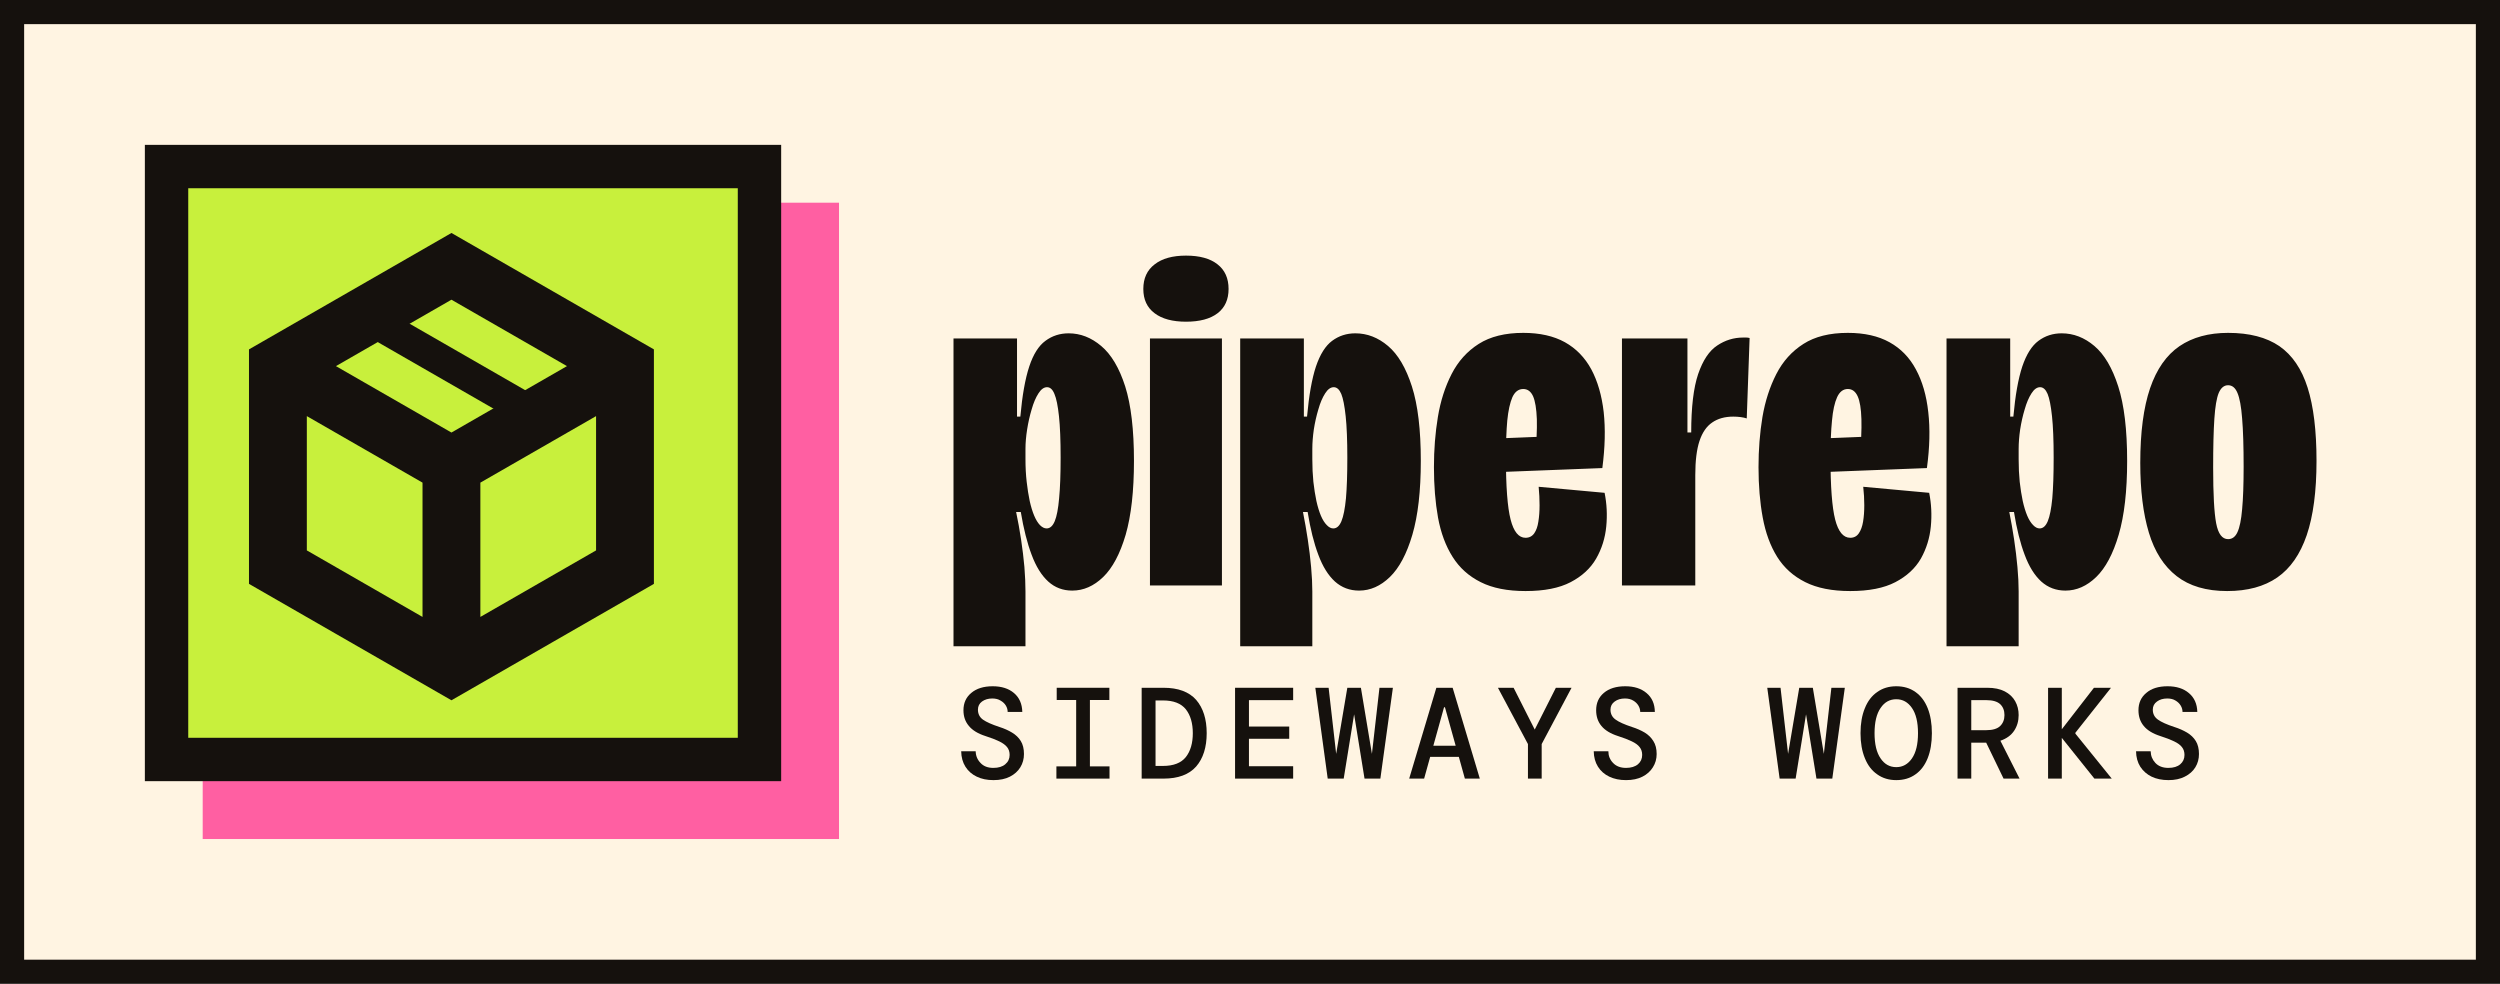
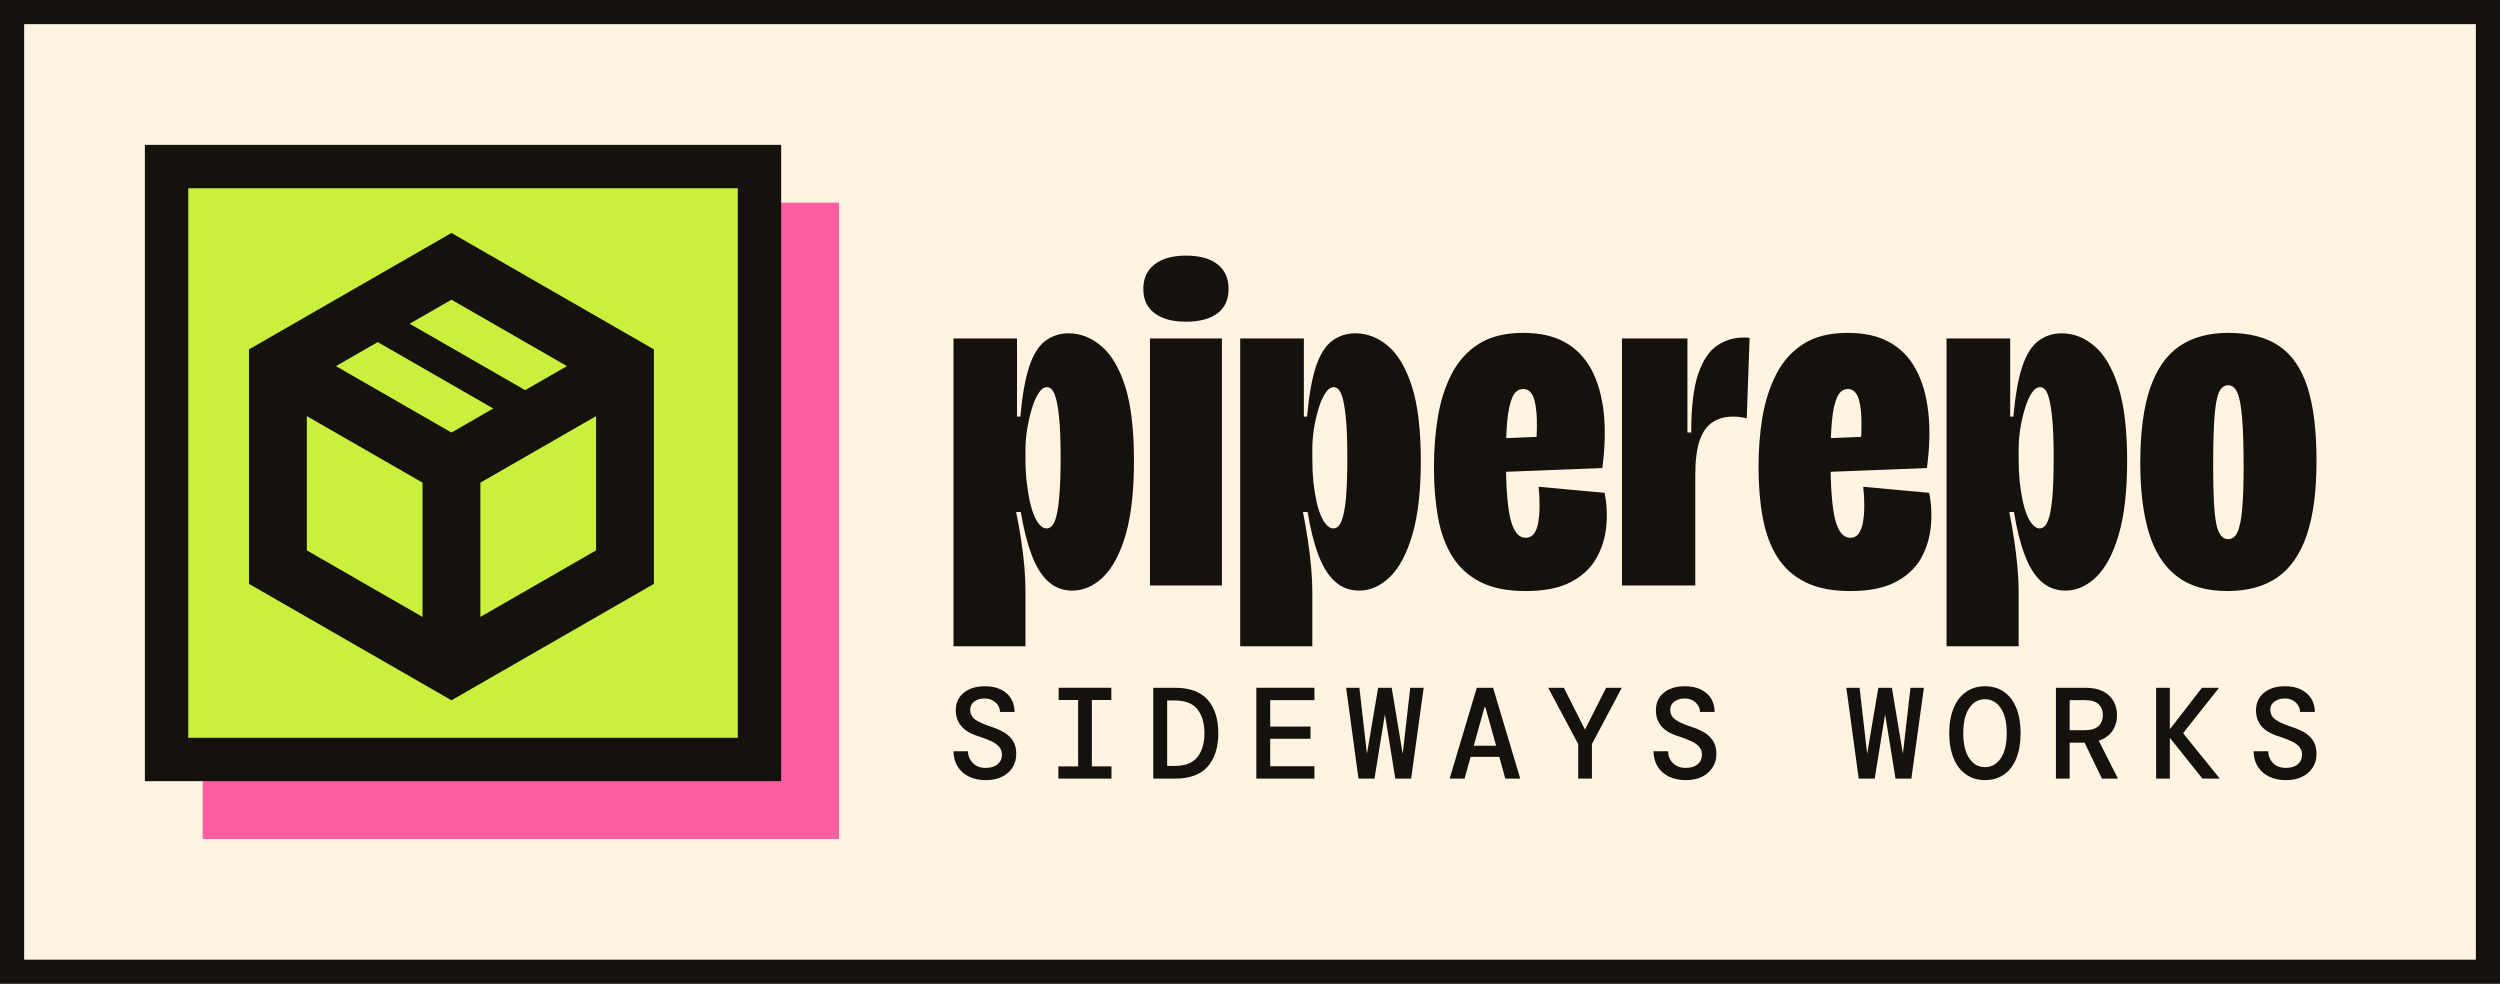
<svg xmlns="http://www.w3.org/2000/svg" viewBox="0 0 1656.8 652" role="img" aria-label="piperepo, by Sideways Works">
  <rect x="8.0" y="8.0" width="1640.8" height="636" fill="#FFF4E2" stroke="#15110D" stroke-width="16" />
  <g transform="translate(96 96)">
    <g transform="scale(0.4792)">
      <rect x="80" y="80" width="880" height="880" fill="#FF5FA2" />
      <rect x="30" y="30" width="820" height="820" fill="#C8F03C" stroke="#15110D" stroke-width="60" />
      <path d="M424 168 L664 306 L664 584 L424 722 L184 584 L184 306 Z M184 306 L424 444 L664 306 M424 444 L424 722" fill="none" stroke="#15110D" stroke-width="80" stroke-linejoin="miter" stroke-linecap="butt" />
      <path d="M304 237 L544 375" fill="none" stroke="#15110D" stroke-width="44" stroke-linecap="butt" />
    </g>
    <path fill="#15110D" transform="translate(530 292)" d="M5.9 40.3V-82.2V-163.7H48V-111.9H50.2Q52.1 -133 56.1 -145.1Q60.1 -157.2 66.8 -162.1Q73.5 -167.1 82.2 -167.1Q93.9 -167.1 103.8 -158.7Q113.8 -150.3 119.7 -131.9Q125.5 -113.5 125.5 -82.5Q125.5 -52.7 120 -33.6Q114.4 -14.6 105.1 -5.6Q95.8 3.4 84.6 3.4Q75.3 3.4 68.7 -2.6Q62 -8.7 57.7 -20.3Q53.3 -31.9 50.5 -48.7H47.4Q49.3 -39.7 50.7 -30.4Q52.1 -21.1 52.9 -12.2Q53.6 -3.4 53.6 4V40.3ZM67.6 -37.8Q71 -37.8 73 -42.6Q75 -47.4 75.9 -57.8Q76.9 -68.2 76.9 -84.6Q76.9 -102 75.8 -112.2Q74.7 -122.5 72.8 -126.9Q71 -131.4 67.9 -131.4Q64.8 -131.4 62.2 -127.3Q59.5 -123.1 57.7 -116.7Q55.8 -110.4 54.7 -103.4Q53.6 -96.4 53.6 -90.5V-83.7Q53.6 -75.6 54.4 -68.7Q55.2 -61.7 56.4 -56Q57.7 -50.2 59.4 -46.2Q61.1 -42.2 63.2 -40Q65.4 -37.8 67.6 -37.8ZM136.1 0V-163.7H183.8V0ZM160 -174.8Q146.6 -174.8 139.2 -180.4Q131.7 -186 131.7 -196.5Q131.7 -207.1 139.2 -212.8Q146.6 -218.6 160 -218.6Q173.6 -218.6 180.9 -212.8Q188.2 -207.1 188.2 -196.5Q188.2 -186 180.9 -180.4Q173.6 -174.8 160 -174.8ZM195.9 40.3V-82.2V-163.7H238.1V-111.9H240.2Q242.1 -133 246.1 -145.1Q250.2 -157.2 256.8 -162.1Q263.5 -167.1 272.2 -167.1Q284 -167.1 293.9 -158.7Q303.8 -150.3 309.7 -131.9Q315.6 -113.5 315.6 -82.5Q315.6 -52.7 310 -33.6Q304.4 -14.6 295.1 -5.6Q285.8 3.4 274.7 3.4Q265.4 3.4 258.7 -2.6Q252 -8.7 247.7 -20.3Q243.3 -31.9 240.6 -48.7H237.5Q239.3 -39.7 240.7 -30.4Q242.1 -21.1 242.9 -12.2Q243.7 -3.4 243.7 4V40.3ZM257.6 -37.8Q261 -37.8 263 -42.6Q265 -47.4 266 -57.8Q266.9 -68.2 266.9 -84.6Q266.9 -102 265.8 -112.2Q264.7 -122.5 262.9 -126.9Q261 -131.4 257.9 -131.4Q254.8 -131.4 252.2 -127.3Q249.5 -123.1 247.7 -116.7Q245.8 -110.4 244.7 -103.4Q243.7 -96.4 243.7 -90.5V-83.7Q243.7 -75.6 244.4 -68.7Q245.2 -61.7 246.4 -56Q247.7 -50.2 249.4 -46.2Q251.1 -42.2 253.3 -40Q255.4 -37.8 257.6 -37.8ZM385 3.7Q367 3.7 355.3 -2.2Q343.5 -8.1 336.7 -18.9Q329.8 -29.8 327 -45Q324.3 -60.1 324.3 -78.4Q324.3 -95.8 326.9 -111.6Q329.5 -127.4 336 -140.1Q342.5 -152.8 354 -160.1Q365.5 -167.4 383.5 -167.4Q399.9 -167.4 411.1 -161.2Q422.2 -155 428.6 -143.2Q434.9 -131.4 436.8 -114.9Q438.6 -98.3 435.9 -77.8L355.9 -74.7V-97L395.6 -98.6L391.2 -83.1Q392.8 -99.8 392.5 -110.2Q392.1 -120.6 390 -125.4Q387.8 -130.2 383.5 -130.2Q378.8 -130.2 376.3 -124.8Q373.9 -119.3 372.9 -109.3Q372 -99.2 372 -84.9Q372 -55.8 375.1 -43.7Q378.2 -31.6 385 -31.6Q388.7 -31.6 390.8 -34.6Q392.8 -37.5 393.5 -42.3Q394.3 -47.1 394.3 -53.2Q394.3 -59.2 393.7 -65.4L437.4 -61.4Q439.6 -50.5 438.5 -39.1Q437.4 -27.6 431.8 -17.8Q426.2 -8.1 414.9 -2.2Q403.6 3.7 385 3.7ZM448.9 0V-92.1V-163.7H492.3V-101.4H494.8Q494.8 -126.5 499.4 -140.1Q504.1 -153.8 512 -159Q519.9 -164.3 529.2 -164.3Q530.4 -164.3 531.3 -164.3Q532.3 -164.3 533.5 -164L531.6 -110.7Q529.8 -111.3 527.5 -111.6Q525.1 -111.9 522.7 -111.9Q514.3 -111.9 508.7 -108Q503.1 -104.2 500.3 -95.8Q497.5 -87.4 497.5 -73.2V0ZM600.2 3.7Q582.2 3.7 570.4 -2.2Q558.6 -8.1 551.8 -18.9Q545 -29.8 542.2 -45Q539.4 -60.1 539.4 -78.4Q539.4 -95.8 542 -111.6Q544.7 -127.4 551.2 -140.1Q557.7 -152.8 569.2 -160.1Q580.6 -167.4 598.6 -167.4Q615 -167.4 626.2 -161.2Q637.4 -155 643.7 -143.2Q650.1 -131.4 651.9 -114.9Q653.8 -98.3 651 -77.8L571 -74.7V-97L610.7 -98.6L606.4 -83.1Q607.9 -99.8 607.6 -110.2Q607.3 -120.6 605.1 -125.4Q602.9 -130.2 598.6 -130.2Q594 -130.2 591.5 -124.8Q589 -119.3 588.1 -109.3Q587.1 -99.2 587.1 -84.9Q587.1 -55.8 590.2 -43.7Q593.3 -31.6 600.2 -31.6Q603.9 -31.6 605.9 -34.6Q607.9 -37.5 608.7 -42.3Q609.5 -47.1 609.5 -53.2Q609.5 -59.2 608.8 -65.4L652.5 -61.4Q654.7 -50.5 653.6 -39.1Q652.5 -27.6 647 -17.8Q641.4 -8.1 630.1 -2.2Q618.8 3.7 600.2 3.7ZM664 40.3V-82.2V-163.7H706.2V-111.9H708.3Q710.2 -133 714.2 -145.1Q718.3 -157.2 724.9 -162.1Q731.6 -167.1 740.3 -167.1Q752.1 -167.1 762 -158.7Q771.9 -150.3 777.8 -131.9Q783.7 -113.5 783.7 -82.5Q783.7 -52.7 778.1 -33.6Q772.5 -14.6 763.2 -5.6Q753.9 3.4 742.8 3.4Q733.5 3.4 726.8 -2.6Q720.1 -8.7 715.8 -20.3Q711.4 -31.9 708.7 -48.7H705.6Q707.4 -39.7 708.8 -30.4Q710.2 -21.1 711 -12.2Q711.8 -3.4 711.8 4V40.3ZM725.7 -37.8Q729.1 -37.8 731.1 -42.6Q733.1 -47.4 734.1 -57.8Q735 -68.2 735 -84.6Q735 -102 733.9 -112.2Q732.8 -122.5 731 -126.9Q729.1 -131.4 726 -131.4Q722.9 -131.4 720.3 -127.3Q717.6 -123.1 715.8 -116.7Q713.9 -110.4 712.8 -103.4Q711.8 -96.4 711.8 -90.5V-83.7Q711.8 -75.6 712.5 -68.7Q713.3 -61.7 714.5 -56Q715.8 -50.2 717.5 -46.2Q719.2 -42.2 721.4 -40Q723.5 -37.8 725.7 -37.8ZM850 3.7Q829.2 3.7 816.5 -6.2Q803.8 -16.1 798.1 -35Q792.4 -53.9 792.4 -81.2Q792.4 -111.6 798.9 -130.7Q805.4 -149.7 818.4 -158.6Q831.4 -167.4 850.6 -167.4Q871.7 -167.4 884.6 -158.6Q897.4 -149.7 903.3 -131.1Q909.2 -112.5 909.2 -82.5Q909.2 -52.4 902.7 -33.3Q896.2 -14.3 883.2 -5.3Q870.2 3.7 850 3.7ZM850.6 -30.7Q854.7 -30.7 856.8 -35.3Q859 -40 859.9 -50.5Q860.9 -61.1 860.9 -78.7Q860.9 -98.9 859.9 -110.7Q859 -122.5 856.8 -127.6Q854.7 -132.7 850.6 -132.7Q846.6 -132.7 844.4 -127.6Q842.3 -122.5 841.5 -110.5Q840.7 -98.6 840.7 -78.1Q840.7 -51.8 842.7 -41.2Q844.7 -30.7 850.6 -30.7Z" />
-     <path fill="#15110D" transform="translate(536.0 420)" d="M26.4 1Q20 1 15.3 -1.3Q10.5 -3.6 7.8 -7.9Q5.1 -12.2 5 -18.1H14.6Q14.7 -13.6 17.8 -10.4Q20.8 -7.1 26.3 -7.1Q31.4 -7.1 34.2 -9.5Q37.1 -11.9 37.1 -15.7Q37.1 -18.8 35.4 -20.9Q33.7 -23 30.2 -24.7Q26.7 -26.4 21.1 -28.2Q13.6 -30.6 10.1 -34.9Q6.5 -39.1 6.5 -45.3Q6.5 -52.5 11.7 -56.8Q16.9 -61.2 25.9 -61.2Q34.7 -61.2 40 -56.7Q45.3 -52.2 45.5 -44.2H35.8Q35.8 -46.4 34.6 -48.4Q33.4 -50.4 31.1 -51.7Q28.9 -53.1 25.6 -53.1Q21.6 -53.1 18.8 -51.1Q16.1 -49.1 16.1 -45.7Q16.1 -41.5 19.4 -39.1Q22.8 -36.7 30.4 -34.2Q35.1 -32.7 38.7 -30.5Q42.4 -28.3 44.5 -24.9Q46.6 -21.5 46.6 -16.3Q46.6 -11.4 44.2 -7.5Q41.8 -3.6 37.3 -1.3Q32.8 1 26.4 1Z" />
-     <path fill="#15110D" transform="translate(516.8 420)" d="M87.3 0V-8.1H100.4V-52.1H87.5V-60.2H122.4V-52.1H109.5V-8.1H122.5V0Z" />
-     <path fill="#15110D" transform="translate(497.5 420)" d="M163.1 0V-60.2H177.6Q192.1 -60.2 199.2 -52.2Q206.2 -44.1 206.2 -30.1Q206.2 -16.1 199.2 -8Q192.1 0 177.6 0ZM172.3 -8.4H177.2Q187.7 -8.4 192.4 -14.3Q197 -20.2 197 -30.1Q197 -40 192.4 -45.9Q187.7 -51.8 177.2 -51.8H172.3Z" />
-     <path fill="#15110D" transform="translate(478.3 420)" d="M244.2 0V-60.2H282.7V-52H253.4V-34.5H280.1V-26.4H253.4V-8.2H282.7V0Z" />
-     <path fill="#15110D" transform="translate(459.1 420)" d="M324.8 0 316.6 -60.2H325.4L330.4 -16.4L337.8 -60.2H346.8L354.1 -16.4L359.1 -60.2H368L359.7 0H349.2L342.3 -42.6L335.4 0Z" />
-     <path fill="#15110D" transform="translate(439.9 420)" d="M398 0 416 -60.2H426.8L444.8 0H434.9L430.9 -14.4H411.9L407.9 0ZM421.1 -47.3 414 -21.8H428.8L421.7 -47.3Z" />
-     <path fill="#15110D" transform="translate(420.6 420)" d="M496 0V-22.9L476.1 -60.2H486.5L500.5 -32.5L514.5 -60.2H524.9L505.1 -22.9V0Z" />
-     <path fill="#15110D" transform="translate(401.4 420)" d="M580.2 1Q573.9 1 569.1 -1.3Q564.3 -3.6 561.6 -7.9Q558.9 -12.2 558.8 -18.1H568.5Q568.5 -13.6 571.6 -10.4Q574.7 -7.1 580.2 -7.1Q585.2 -7.1 588.1 -9.5Q590.9 -11.9 590.9 -15.7Q590.9 -18.8 589.2 -20.9Q587.6 -23 584 -24.7Q580.5 -26.4 574.9 -28.2Q567.4 -30.6 563.9 -34.9Q560.4 -39.1 560.4 -45.3Q560.4 -52.5 565.5 -56.8Q570.7 -61.2 579.7 -61.2Q588.5 -61.2 593.8 -56.7Q599.2 -52.2 599.3 -44.2H589.6Q589.6 -46.4 588.4 -48.4Q587.2 -50.4 585 -51.7Q582.7 -53.1 579.5 -53.1Q575.4 -53.1 572.7 -51.1Q569.9 -49.1 569.9 -45.7Q569.9 -41.5 573.3 -39.1Q576.6 -36.7 584.2 -34.2Q588.9 -32.7 592.6 -30.5Q596.2 -28.3 598.3 -24.9Q600.5 -21.5 600.5 -16.3Q600.5 -11.4 598 -7.5Q595.6 -3.6 591.1 -1.3Q586.6 1 580.2 1Z" />
-     <path fill="#15110D" transform="translate(363.0 420)" d="M720.4 0 712.2 -60.2H721L726 -16.4L733.4 -60.2H742.4L749.7 -16.4L754.7 -60.2H763.6L755.3 0H744.8L737.9 -42.6L731 0Z" />
-     <path fill="#15110D" transform="translate(343.7 420)" d="M817 1Q809.7 1 804.4 -2.8Q799 -6.5 796.2 -13.5Q793.3 -20.5 793.3 -30.1Q793.3 -39.7 796.2 -46.7Q799 -53.7 804.4 -57.4Q809.7 -61.2 817 -61.2Q824.4 -61.2 829.7 -57.4Q835 -53.7 837.8 -46.7Q840.6 -39.7 840.6 -30.1Q840.6 -20.5 837.8 -13.5Q835 -6.5 829.7 -2.8Q824.4 1 817 1ZM817 -7.6Q823.4 -7.6 827.4 -13.4Q831.4 -19.2 831.4 -30.1Q831.4 -41 827.4 -46.8Q823.4 -52.6 817 -52.6Q810.5 -52.6 806.6 -46.8Q802.6 -41 802.6 -30.1Q802.6 -19.2 806.6 -13.4Q810.5 -7.6 817 -7.6Z" />
-     <path fill="#15110D" transform="translate(324.5 420)" d="M876.8 0V-60.2H896.5Q903.5 -60.2 908.1 -57.8Q912.7 -55.4 915 -51.3Q917.3 -47.2 917.3 -42.1Q917.3 -36.2 914.3 -31.7Q911.3 -27.2 905.2 -25.1L917.9 0H907.3L895.8 -23.8H885.9V0ZM885.9 -32.1H895.9Q902.1 -32.1 905 -34.8Q907.9 -37.6 907.9 -42.1Q907.9 -46.6 905.1 -49.3Q902.2 -52 895.9 -52H885.9Z" />
-     <path fill="#15110D" transform="translate(305.3 420)" d="M956 0V-60.2H965.1V-32.7L986.4 -60.2H997.7L974.1 -30.4V-29.8L998.2 0H986.7L965.1 -27V0Z" />
-     <path fill="#15110D" transform="translate(286.1 420)" d="M1055 1Q1048.6 1 1043.8 -1.3Q1039.1 -3.6 1036.3 -7.9Q1033.6 -12.2 1033.5 -18.1H1043.2Q1043.3 -13.6 1046.3 -10.4Q1049.4 -7.1 1054.9 -7.1Q1060 -7.1 1062.8 -9.5Q1065.6 -11.9 1065.6 -15.7Q1065.6 -18.8 1063.9 -20.9Q1062.3 -23 1058.7 -24.7Q1055.2 -26.4 1049.6 -28.2Q1042.1 -30.6 1038.6 -34.9Q1035.1 -39.1 1035.1 -45.3Q1035.1 -52.5 1040.3 -56.8Q1045.4 -61.2 1054.4 -61.2Q1063.2 -61.2 1068.5 -56.7Q1073.9 -52.2 1074.1 -44.2H1064.3Q1064.3 -46.4 1063.1 -48.4Q1061.9 -50.4 1059.7 -51.7Q1057.5 -53.1 1054.2 -53.1Q1050.1 -53.1 1047.4 -51.1Q1044.6 -49.1 1044.6 -45.7Q1044.6 -41.5 1048 -39.1Q1051.3 -36.7 1058.9 -34.2Q1063.6 -32.7 1067.3 -30.5Q1071 -28.3 1073.1 -24.9Q1075.2 -21.5 1075.2 -16.3Q1075.2 -11.4 1072.8 -7.5Q1070.4 -3.6 1065.8 -1.3Q1061.3 1 1055 1Z" />
+     <path fill="#15110D" transform="translate(530.9 420)" d="M26.4 1Q20 1 15.3 -1.3Q10.5 -3.6 7.8 -7.9Q5.1 -12.2 5 -18.1H14.6Q14.7 -13.6 17.8 -10.4Q20.8 -7.1 26.3 -7.1Q31.4 -7.1 34.2 -9.5Q37.1 -11.9 37.1 -15.7Q37.1 -18.8 35.4 -20.9Q33.7 -23 30.2 -24.7Q26.7 -26.4 21.1 -28.2Q13.6 -30.6 10.1 -34.9Q6.5 -39.1 6.5 -45.3Q6.5 -52.5 11.7 -56.8Q16.9 -61.2 25.9 -61.2Q34.7 -61.2 40 -56.7Q45.3 -52.2 45.5 -44.2H35.8Q35.8 -46.4 34.6 -48.4Q33.4 -50.4 31.1 -51.7Q28.9 -53.1 25.6 -53.1Q21.6 -53.1 18.8 -51.1Q16.1 -49.1 16.1 -45.7Q16.1 -41.5 19.4 -39.1Q22.8 -36.7 30.4 -34.2Q35.1 -32.7 38.7 -30.5Q42.4 -28.3 44.5 -24.9Q46.6 -21.5 46.6 -16.3Q46.6 -11.4 44.2 -7.5Q41.8 -3.6 37.3 -1.3Q32.8 1 26.4 1Z" />
+     <path fill="#15110D" transform="translate(518.1 420)" d="M87.3 0V-8.1H100.4V-52.1H87.5V-60.2H122.4V-52.1H109.5V-8.1H122.5V0Z" />
+     <path fill="#15110D" transform="translate(505.2 420)" d="M163.1 0V-60.2H177.6Q192.1 -60.2 199.2 -52.2Q206.2 -44.1 206.2 -30.1Q206.2 -16.1 199.2 -8Q192.1 0 177.6 0ZM172.3 -8.4H177.2Q187.7 -8.4 192.4 -14.3Q197 -20.2 197 -30.1Q197 -40 192.4 -45.9Q187.7 -51.8 177.2 -51.8H172.3Z" />
+     <path fill="#15110D" transform="translate(492.4 420)" d="M244.2 0V-60.2H282.7V-52H253.4V-34.5H280.1V-26.4H253.4V-8.2H282.7V0Z" />
+     <path fill="#15110D" transform="translate(479.5 420)" d="M324.8 0 316.6 -60.2H325.4L330.4 -16.4L337.8 -60.2H346.8L354.1 -16.4L359.1 -60.2H368L359.7 0H349.2L342.3 -42.6L335.4 0Z" />
+     <path fill="#15110D" transform="translate(466.7 420)" d="M398 0 416 -60.2H426.8L444.8 0H434.9L430.9 -14.4H411.9L407.9 0ZM421.1 -47.3 414 -21.8H428.8L421.7 -47.3Z" />
+     <path fill="#15110D" transform="translate(453.9 420)" d="M496 0V-22.9L476.1 -60.2H486.5L500.5 -32.5L514.5 -60.2H524.9L505.1 -22.9V0Z" />
+     <path fill="#15110D" transform="translate(441.0 420)" d="M580.2 1Q573.9 1 569.1 -1.3Q564.3 -3.6 561.6 -7.9Q558.9 -12.2 558.8 -18.1H568.5Q568.5 -13.6 571.6 -10.4Q574.7 -7.1 580.2 -7.1Q585.2 -7.1 588.1 -9.5Q590.9 -11.9 590.9 -15.7Q590.9 -18.8 589.2 -20.9Q587.6 -23 584 -24.7Q580.5 -26.4 574.9 -28.2Q567.4 -30.6 563.9 -34.9Q560.4 -39.1 560.4 -45.3Q560.4 -52.5 565.5 -56.8Q570.7 -61.2 579.7 -61.2Q588.5 -61.2 593.8 -56.7Q599.2 -52.2 599.3 -44.2H589.6Q589.6 -46.4 588.4 -48.4Q587.2 -50.4 585 -51.7Q582.7 -53.1 579.5 -53.1Q575.4 -53.1 572.7 -51.1Q569.9 -49.1 569.9 -45.7Q569.9 -41.5 573.3 -39.1Q576.6 -36.7 584.2 -34.2Q588.9 -32.7 592.6 -30.5Q596.2 -28.3 598.3 -24.9Q600.5 -21.5 600.5 -16.3Q600.5 -11.4 598 -7.5Q595.6 -3.6 591.1 -1.3Q586.6 1 580.2 1Z" />
+     <path fill="#15110D" transform="translate(415.4 420)" d="M720.4 0 712.2 -60.2H721L726 -16.4L733.4 -60.2H742.4L749.7 -16.4L754.7 -60.2H763.6L755.3 0H744.8L737.9 -42.6L731 0Z" />
+     <path fill="#15110D" transform="translate(402.5 420)" d="M817 1Q809.7 1 804.4 -2.8Q799 -6.5 796.2 -13.5Q793.3 -20.5 793.3 -30.1Q793.3 -39.7 796.2 -46.7Q799 -53.7 804.4 -57.4Q809.7 -61.2 817 -61.2Q824.4 -61.2 829.7 -57.4Q835 -53.7 837.8 -46.7Q840.6 -39.7 840.6 -30.1Q840.6 -20.5 837.8 -13.5Q835 -6.5 829.7 -2.8Q824.4 1 817 1ZM817 -7.6Q823.4 -7.6 827.4 -13.4Q831.4 -19.2 831.4 -30.1Q831.4 -41 827.4 -46.8Q823.4 -52.6 817 -52.6Q810.5 -52.6 806.6 -46.8Q802.6 -41 802.6 -30.1Q802.6 -19.2 806.6 -13.4Q810.5 -7.6 817 -7.6Z" />
+     <path fill="#15110D" transform="translate(389.7 420)" d="M876.8 0V-60.2H896.5Q903.5 -60.2 908.1 -57.8Q912.7 -55.4 915 -51.3Q917.3 -47.2 917.3 -42.1Q917.3 -36.2 914.3 -31.7Q911.3 -27.2 905.2 -25.1L917.9 0H907.3L895.8 -23.8H885.9V0ZM885.9 -32.1H895.9Q902.1 -32.1 905 -34.8Q907.9 -37.6 907.9 -42.1Q907.9 -46.6 905.1 -49.3Q902.2 -52 895.9 -52H885.9Z" />
+     <path fill="#15110D" transform="translate(376.9 420)" d="M956 0V-60.2H965.1V-32.7L986.4 -60.2H997.7L974.1 -30.4V-29.8L998.2 0H986.7L965.1 -27V0Z" />
+     <path fill="#15110D" transform="translate(364.0 420)" d="M1055 1Q1048.6 1 1043.8 -1.3Q1039.1 -3.6 1036.3 -7.9Q1033.6 -12.2 1033.5 -18.1H1043.2Q1043.3 -13.6 1046.3 -10.4Q1049.4 -7.1 1054.9 -7.1Q1060 -7.1 1062.8 -9.5Q1065.6 -11.9 1065.6 -15.7Q1065.6 -18.8 1063.9 -20.9Q1062.3 -23 1058.7 -24.7Q1055.2 -26.4 1049.6 -28.2Q1042.1 -30.6 1038.6 -34.9Q1035.1 -39.1 1035.1 -45.3Q1035.1 -52.5 1040.3 -56.8Q1045.4 -61.2 1054.4 -61.2Q1063.2 -61.2 1068.5 -56.7Q1073.9 -52.2 1074.1 -44.2H1064.3Q1064.3 -46.4 1063.1 -48.4Q1061.9 -50.4 1059.7 -51.7Q1057.5 -53.1 1054.2 -53.1Q1050.1 -53.1 1047.4 -51.1Q1044.6 -49.1 1044.6 -45.7Q1044.6 -41.5 1048 -39.1Q1051.3 -36.7 1058.9 -34.2Q1063.6 -32.7 1067.3 -30.5Q1071 -28.3 1073.1 -24.9Q1075.2 -21.5 1075.2 -16.3Q1075.2 -11.4 1072.8 -7.5Q1070.4 -3.6 1065.8 -1.3Q1061.3 1 1055 1Z" />
  </g>
</svg>
